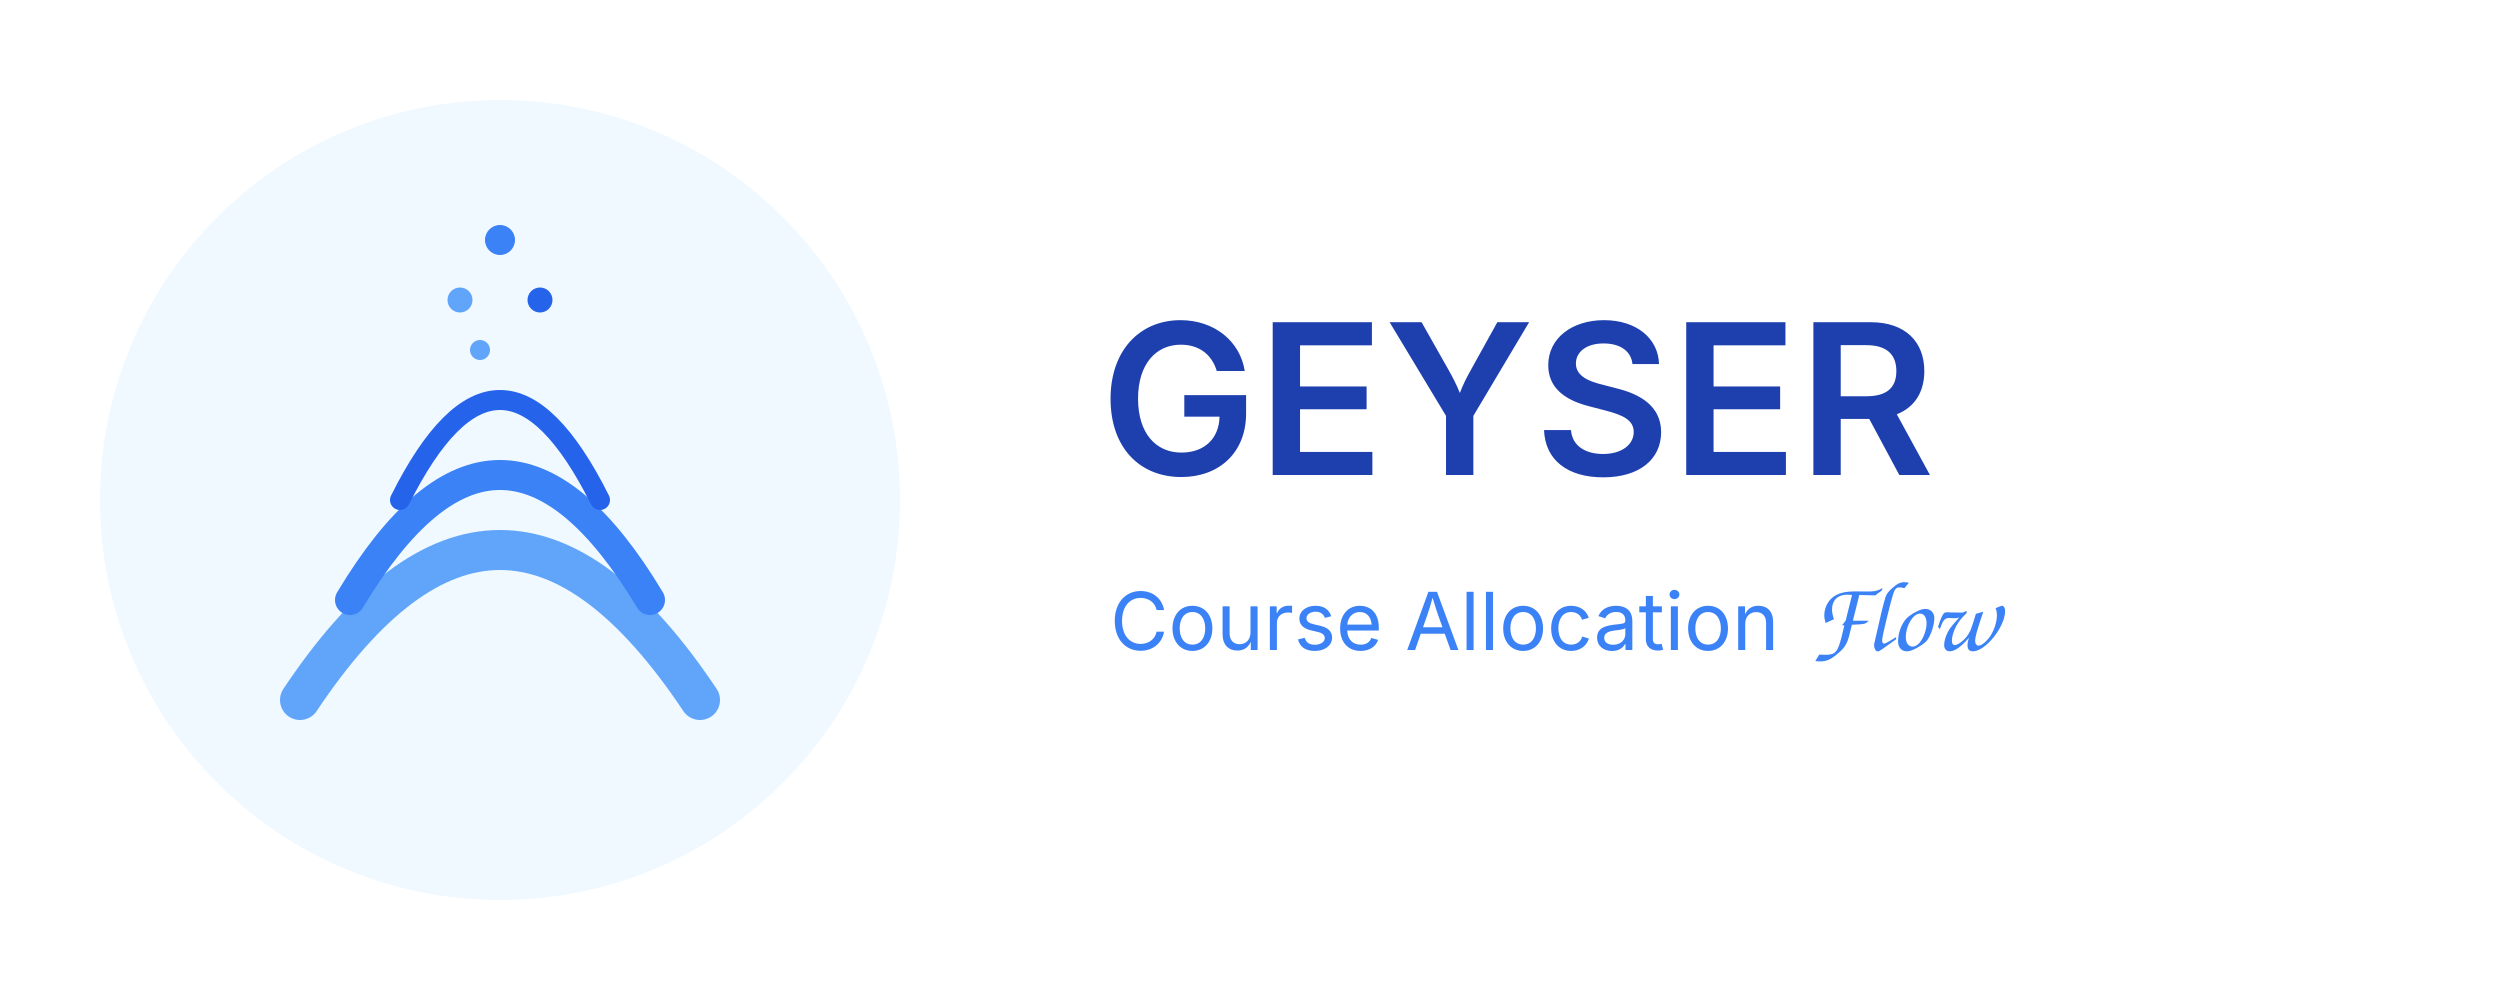
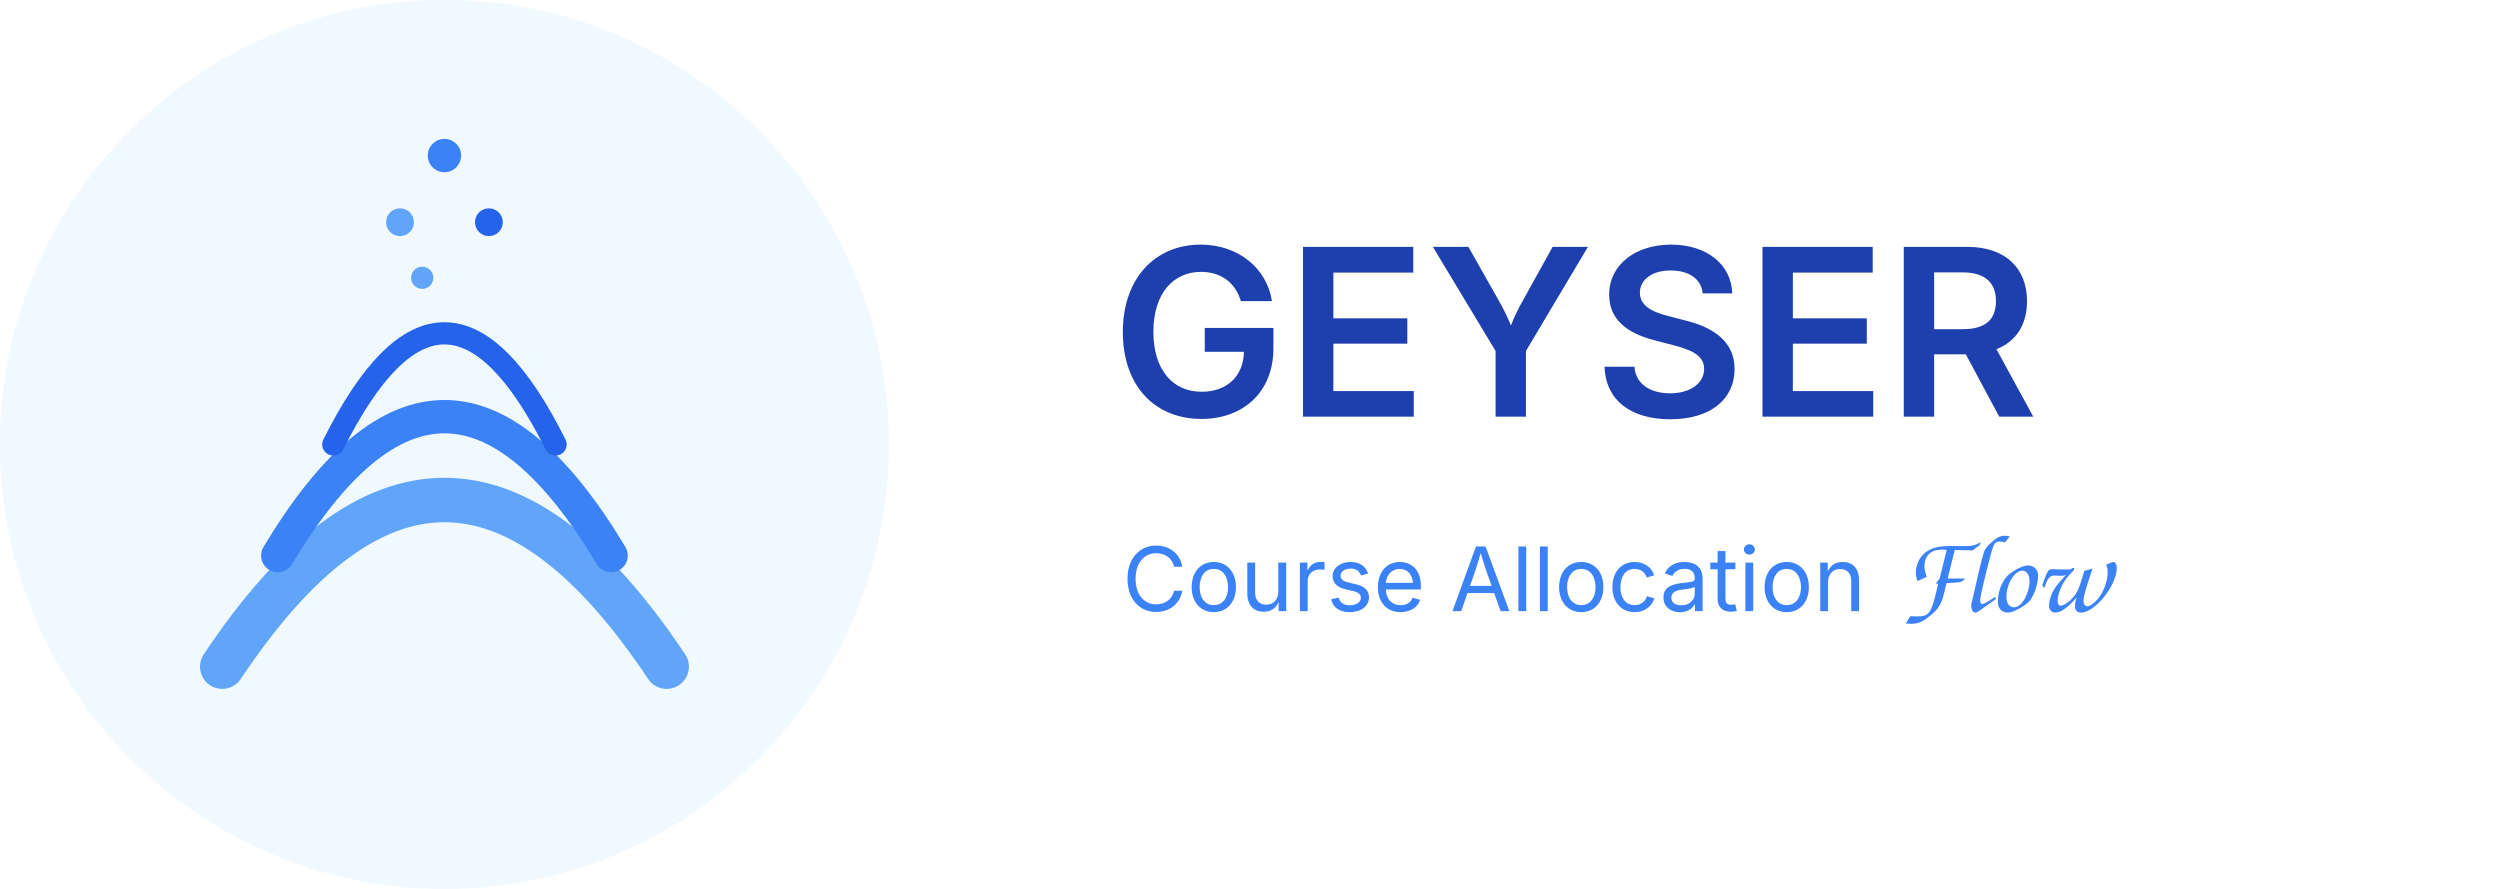
- <svg xmlns="http://www.w3.org/2000/svg" viewBox="0 0 500 200">
-   <g transform="translate(100,100)">
+ <svg xmlns="http://www.w3.org/2000/svg" viewBox="0 0 450 160">
+   <g transform="translate(80,80)">
    <circle cx="0" cy="0" r="80" fill="#f0f9ff" />
    <path d="M-40,40 Q0,-20 40,40" fill="none" stroke="#60a5fa" stroke-width="8" stroke-linecap="round" />
    <path d="M-30,20 Q0,-30 30,20" fill="none" stroke="#3b82f6" stroke-width="6" stroke-linecap="round" />
    <path d="M-20,0 Q0,-40 20,0" fill="none" stroke="#2563eb" stroke-width="4" stroke-linecap="round" />
    <circle cx="-8" cy="-40" r="2.5" fill="#60a5fa" />
    <circle cx="0" cy="-52" r="3" fill="#3b82f6" />
    <circle cx="8" cy="-40" r="2.5" fill="#2563eb" />
    <circle cx="-4" cy="-30" r="2" fill="#60a5fa" />
  </g>
-   <g transform="translate(220,85)">
+   <g transform="translate(200,65)">
    <text x="0" y="10" font-family="Inter, Helvetica Neue, sans-serif" font-size="42" font-weight="600" fill="#1e40af">
            GEYSER
        </text>
    <text x="2" y="45">
      <tspan font-family="Inter, Helvetica Neue, sans-serif" font-size="16" font-weight="400" fill="#3b82f6">
                Course Allocation
            </tspan>
      <tspan font-family="Dancing Script, Brush Script MT, cursive" font-size="20" dx="3" fill="#3b82f6">
                Flow
            </tspan>
    </text>
  </g>
</svg>
